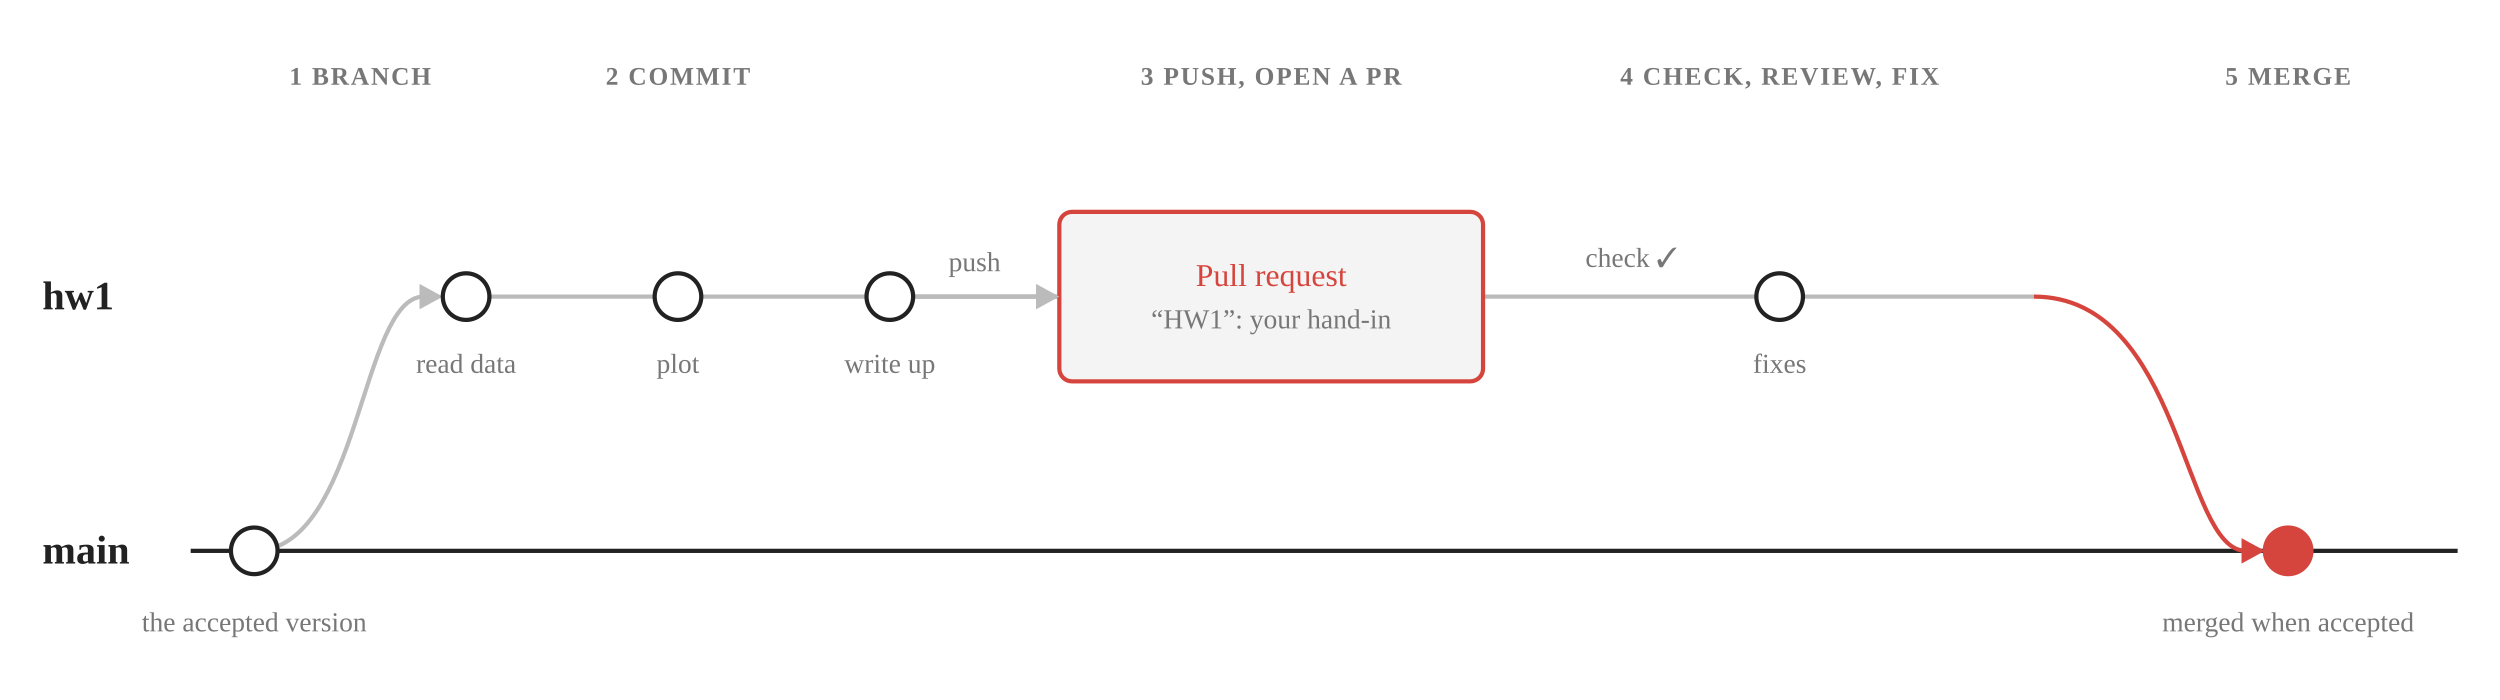
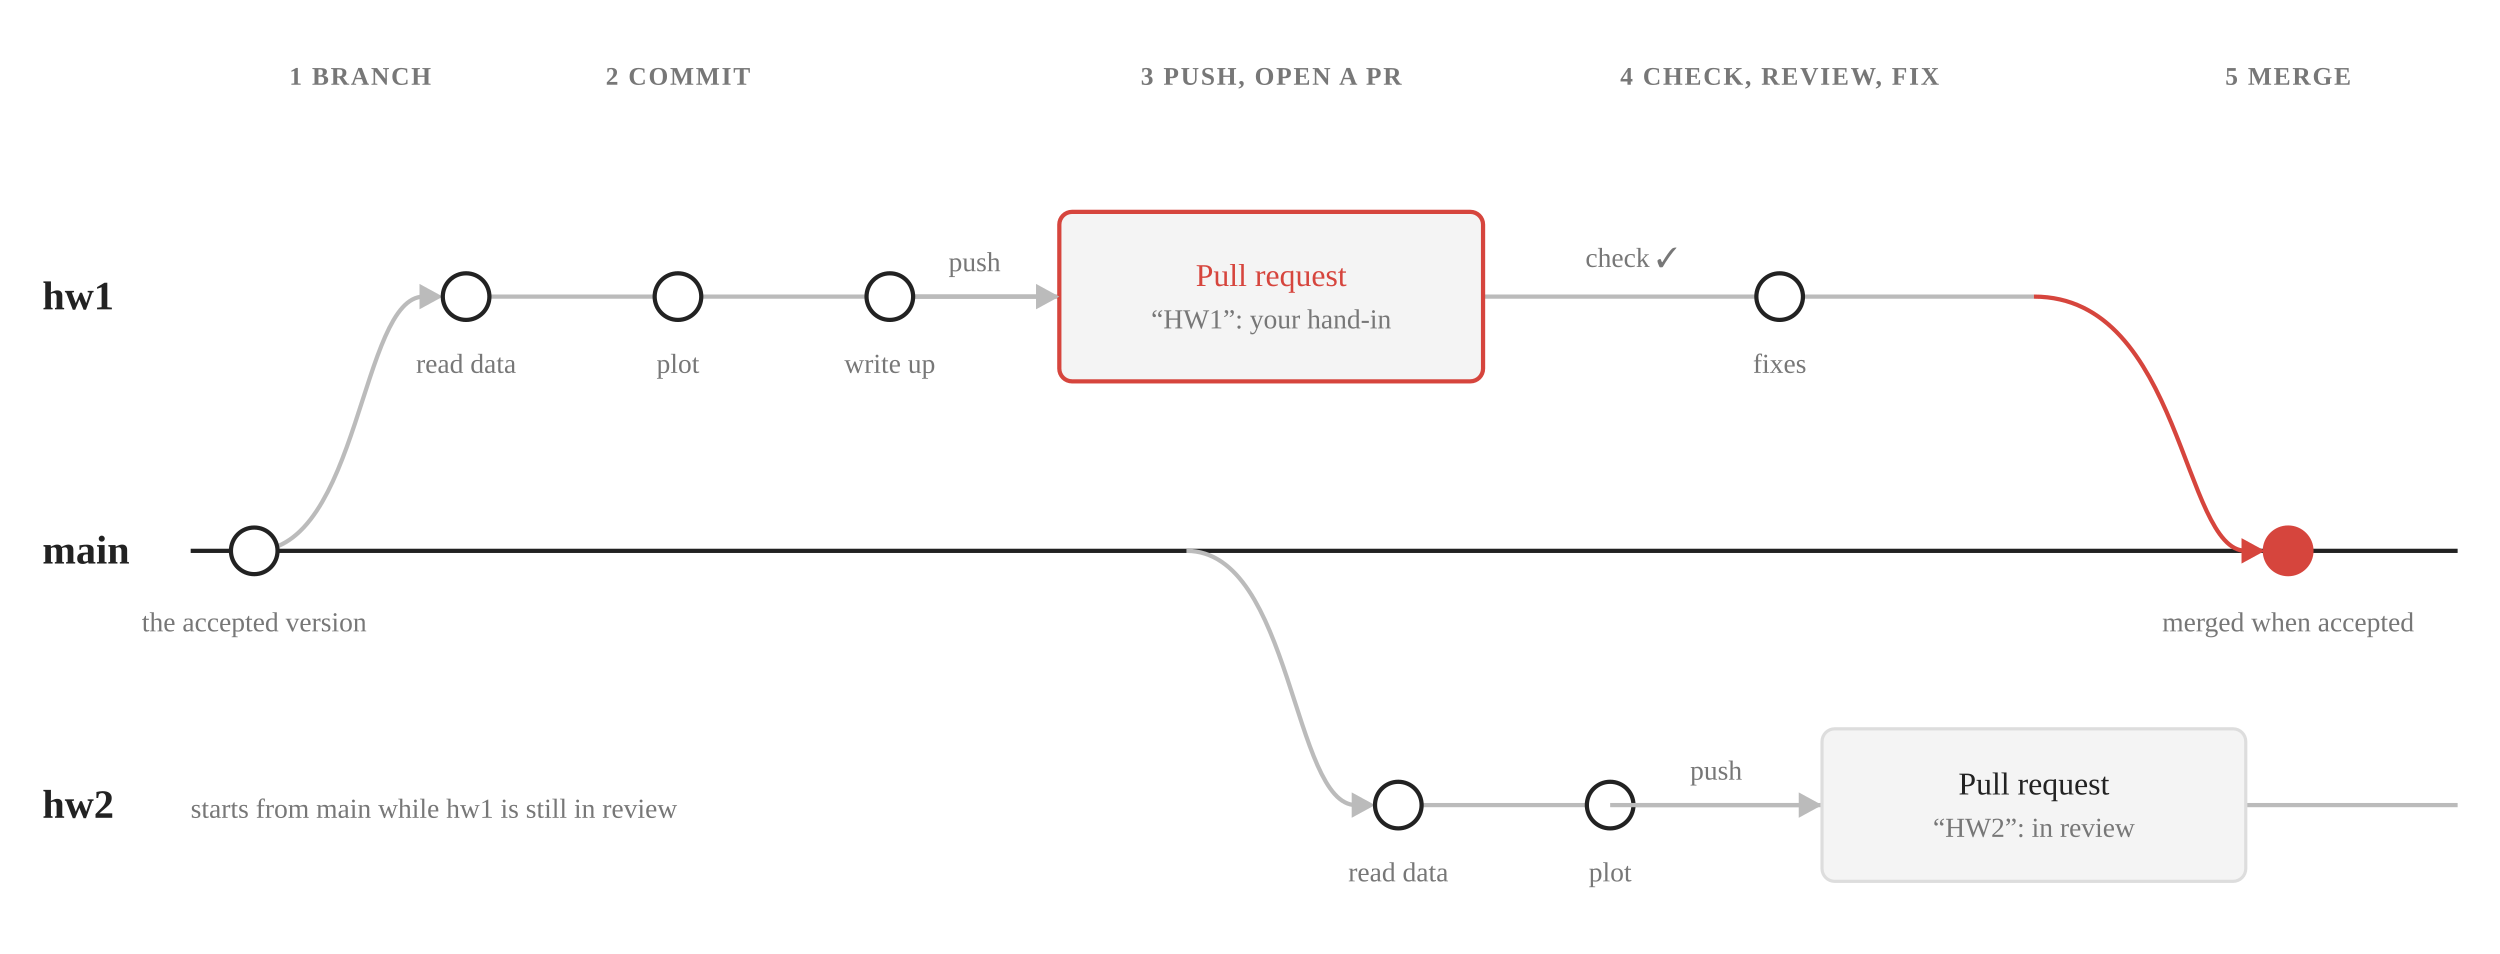
- <svg xmlns="http://www.w3.org/2000/svg" class="fd" viewBox="0 0 1180 330" role="img">
+ <svg xmlns="http://www.w3.org/2000/svg" class="fd" viewBox="0 0 1180 450" role="img">
  <style>
.fd text{font-family:var(--font-sans,'IBM Plex Sans',system-ui,sans-serif);fill:var(--c-text,#222);font-size:15px}
.fd .muted{fill:var(--c-muted,#777);font-size:13px}
.fd .lg{font-size:19px;font-weight:600}
.fd .lgm{font-size:15px;fill:var(--c-muted,#777)}
.fd .head{fill:var(--c-muted,#777);font-size:12px;font-weight:600;letter-spacing:.07em}
.fd .big{font-family:'IBM Plex Serif',Georgia,serif;font-size:22px}
.fd text.hot,.fd .hot text{fill:var(--c-accent,#d6453d)}
.fd .box{fill:var(--c-tint,#f4f4f4);stroke:var(--c-line,#ddd);stroke-width:1.5}
.fd .box.hot{stroke:var(--c-accent,#d6453d);stroke-width:2}
.fd .box.solid{fill:var(--c-text,#222);stroke:none}
.fd .solid-text{fill:var(--c-bg,#fff)}
.fd .edge{stroke:var(--c-faint,#bbb);stroke-width:2;fill:none}
.fd .edge.hot{stroke:var(--c-accent,#d6453d)}
.fd .edge.dashed{stroke-dasharray:6 5;stroke:var(--c-muted,#888);stroke-width:1.6}
.fd .tip{fill:var(--c-faint,#bbb)}
.fd .tip.hot{fill:var(--c-accent,#d6453d)}
.fd .node{fill:var(--c-bg,#fff);stroke:var(--c-text,#222);stroke-width:2}
.fd .bar{fill:var(--c-faint,#bbb)}
.fd .bar.hot{fill:var(--c-accent,#d6453d)}
</style>
  <path class="edge" d="M90,260 L1160,260" style="stroke:var(--c-text,#222)" />
  <path class="edge" d="M220,140 L500,140 M700,140 L960,140" />
  <path class="edge" d="M120,260 C170,260 170,140 200.0,140.0" />
  <path class="tip" d="M209.0,140.0 L198.0,134.0 L198.0,146.0 Z" />
  <path class="edge hot" d="M960,140 C1030,140 1030,260 1060.0,260.0" />
  <path class="tip hot" d="M1069.0,260.0 L1058.0,254.0 L1058.0,266.0 Z" />
  <text class="lg" x="20" y="266" text-anchor="start">main</text>
  <text class="lg" x="20" y="146" text-anchor="start">hw1</text>
  <rect class="box hot" x="500" y="100" width="200" height="80" rx="6" />
  <text class="hot" x="600" y="135" text-anchor="middle">Pull request</text>
  <text class="muted" x="600" y="155" text-anchor="middle">“HW1”: your hand-in</text>
  <path class="edge" d="M420,140 L491.0,140.0" />
  <path class="tip" d="M500.0,140.0 L489.0,134.0 L489.0,146.0 Z" />
  <text class="muted" x="460" y="128" text-anchor="middle">push</text>
  <circle class="node" cx="220" cy="140" r="11" />
  <text class="muted" x="220" y="176" text-anchor="middle">read data</text>
  <circle class="node" cx="320" cy="140" r="11" />
  <text class="muted" x="320" y="176" text-anchor="middle">plot</text>
  <circle class="node" cx="420" cy="140" r="11" />
  <text class="muted" x="420" y="176" text-anchor="middle">write up</text>
  <circle class="node" cx="840" cy="140" r="11" />
  <text class="muted" x="840" y="176" text-anchor="middle">fixes</text>
  <text class="muted" x="770" y="126" text-anchor="middle">check ✓</text>
  <circle class="node" cx="120" cy="260" r="11" />
  <circle class="node" cx="1080" cy="260" r="11" style="stroke:var(--c-accent,#d6453d);fill:var(--c-accent,#d6453d)" />
  <text class="muted" x="1080" y="298" text-anchor="middle">merged when accepted</text>
  <text class="muted" x="120" y="298" text-anchor="middle">the accepted version</text>
  <text class="head" x="170" y="40" text-anchor="middle">1 BRANCH</text>
  <text class="head" x="320" y="40" text-anchor="middle">2 COMMIT</text>
  <text class="head" x="600" y="40" text-anchor="middle">3 PUSH, OPEN A PR</text>
  <text class="head" x="840" y="40" text-anchor="middle">4 CHECK, REVIEW, FIX</text>
  <text class="head" x="1080" y="40" text-anchor="middle">5 MERGE</text>
+   <text class="lg" x="20" y="386" text-anchor="start">hw2</text>
+   <text class="muted" x="90" y="386" text-anchor="start">starts from main while hw1 is still in review</text>
+   <path class="edge" d="M560,260 C610,260 610,380 640.0,380.0" />
+   <path class="tip" d="M649.0,380.0 L638.0,374.0 L638.0,386.0 Z" />
+   <path class="edge" d="M660,380 L860,380 M1060,380 L1160,380" />
+   <circle class="node" cx="660" cy="380" r="11" />
+   <text class="muted" x="660" y="416" text-anchor="middle">read data</text>
+   <circle class="node" cx="760" cy="380" r="11" />
+   <text class="muted" x="760" y="416" text-anchor="middle">plot</text>
+   <path class="edge" d="M760,380 L851.0,380.0" />
+   <path class="tip" d="M860.0,380.0 L849.0,374.0 L849.0,386.0 Z" />
+   <text class="muted" x="810" y="368" text-anchor="middle">push</text>
+   <rect class="box " x="860" y="344" width="200" height="72" rx="6" />
+   <text x="960" y="375" text-anchor="middle">Pull request</text>
+   <text class="muted" x="960" y="395" text-anchor="middle">“HW2”: in review</text>
</svg>
